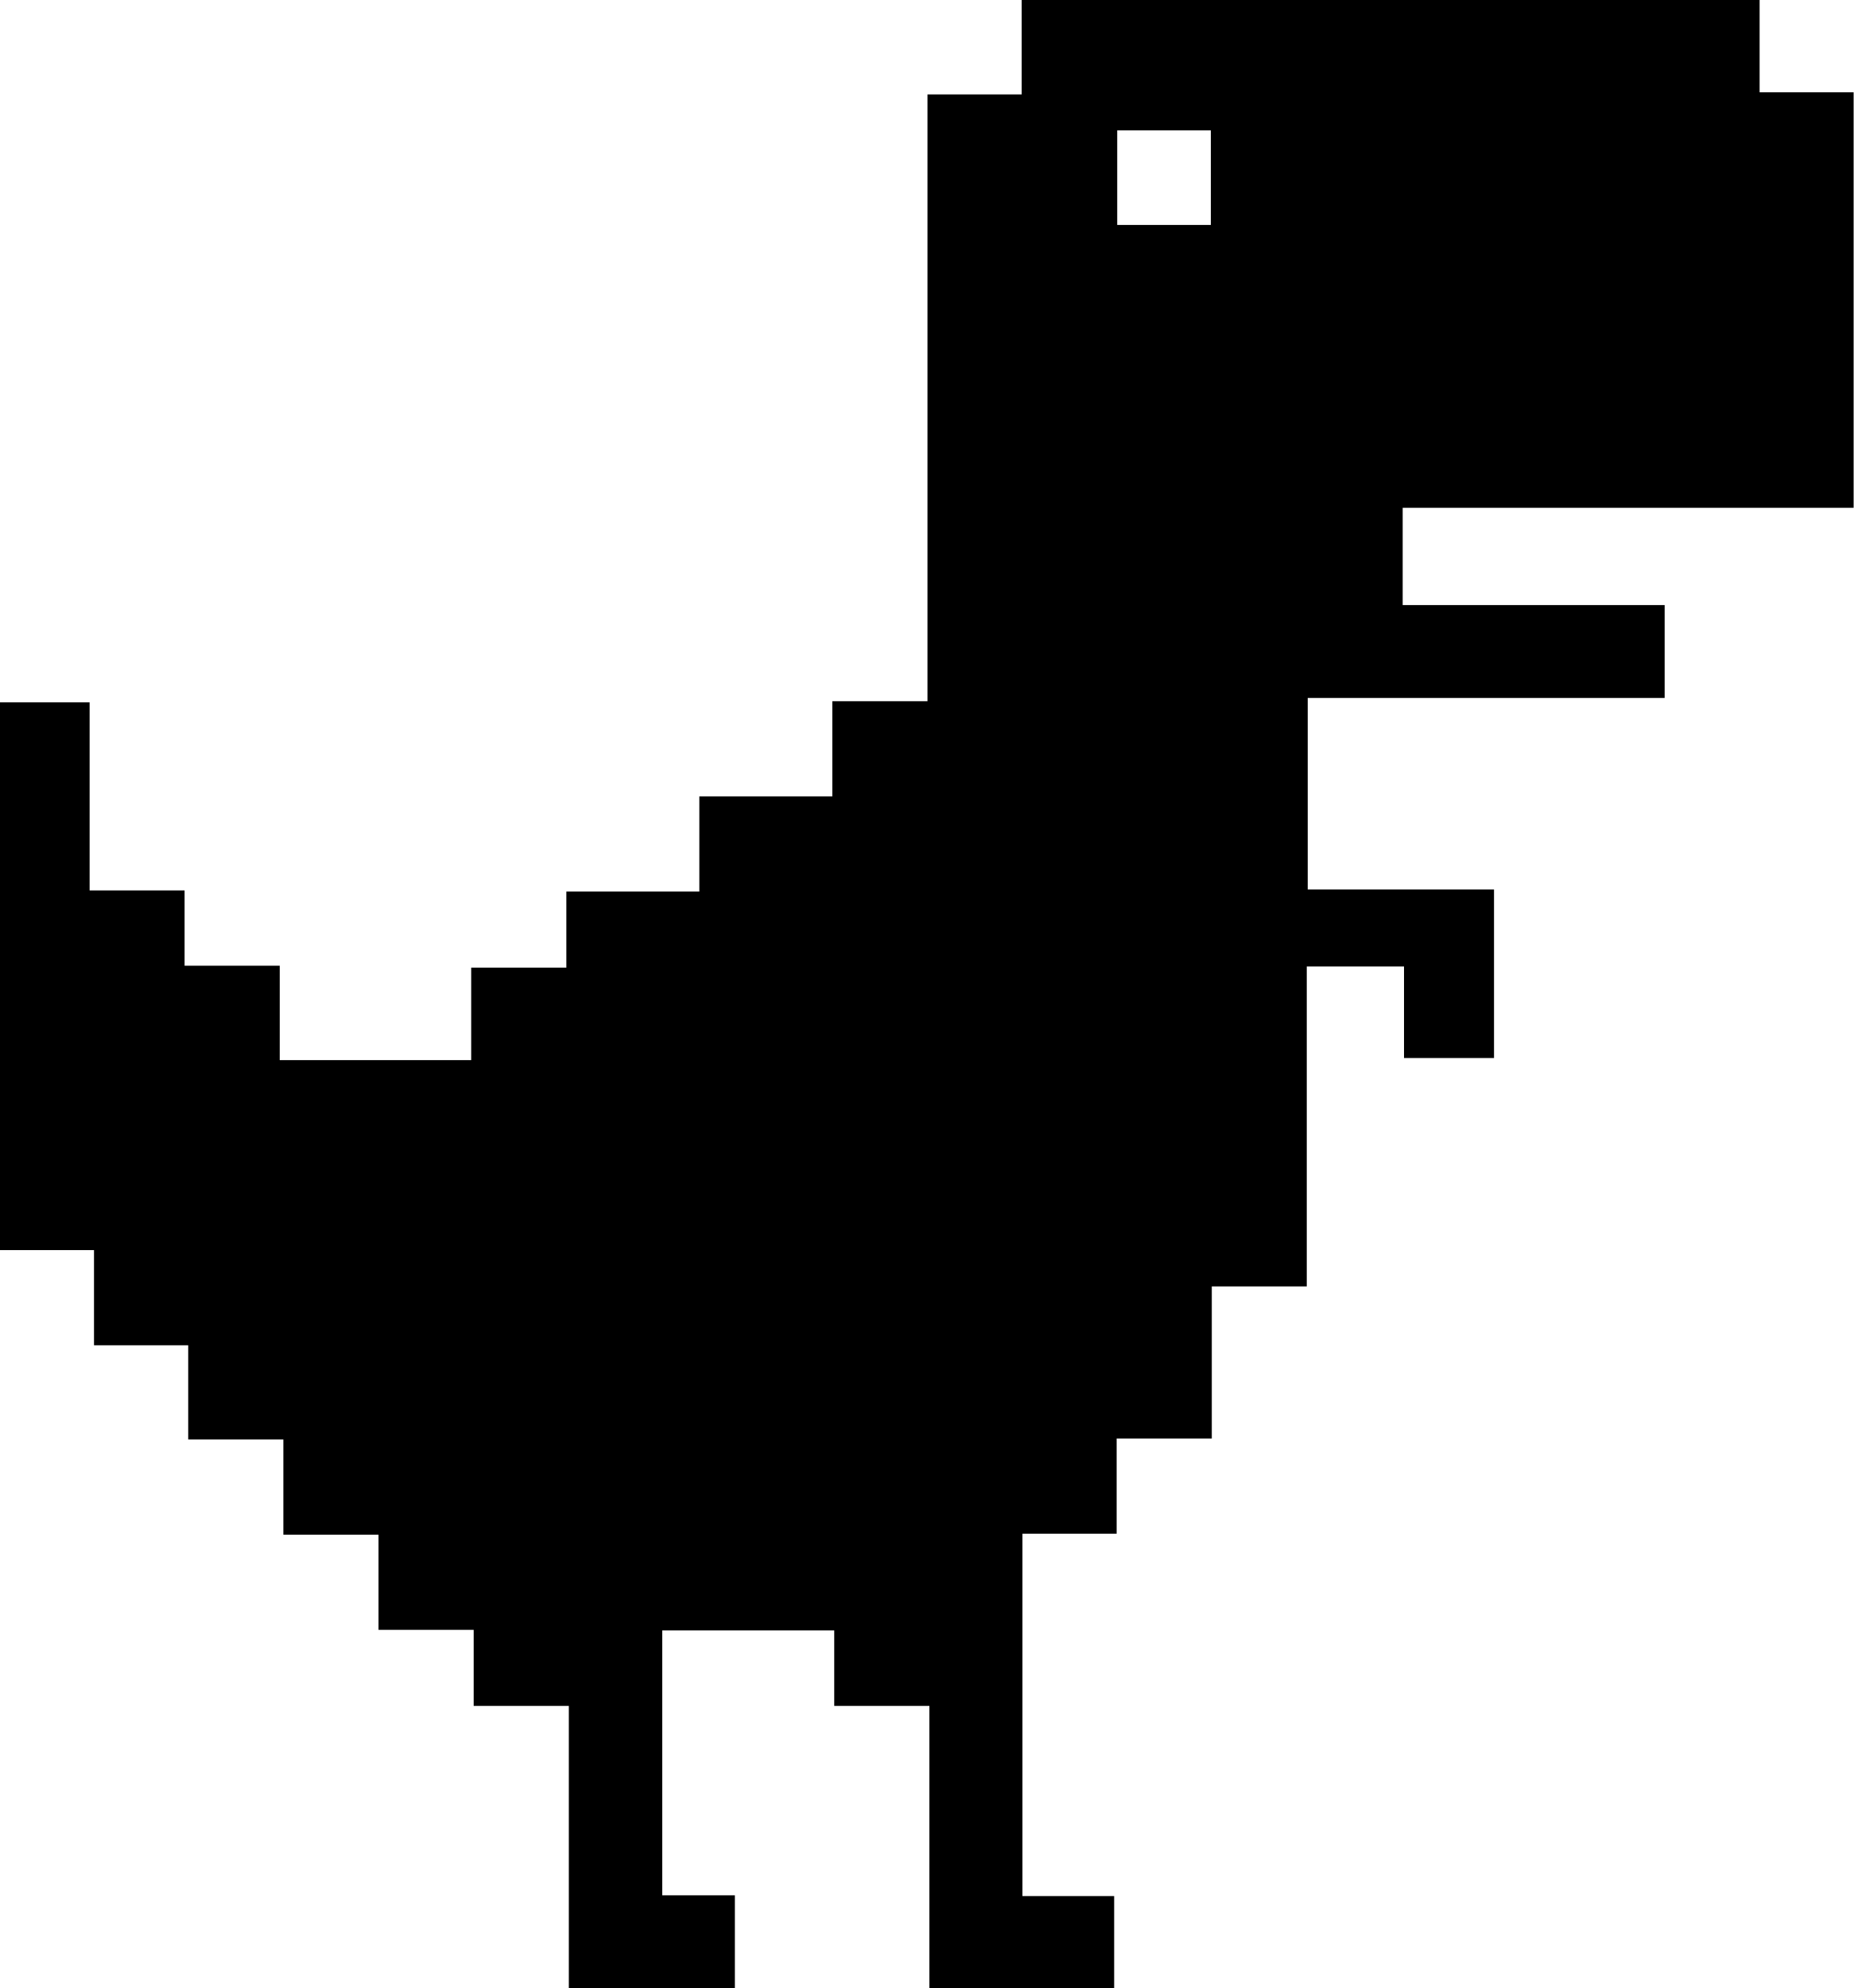
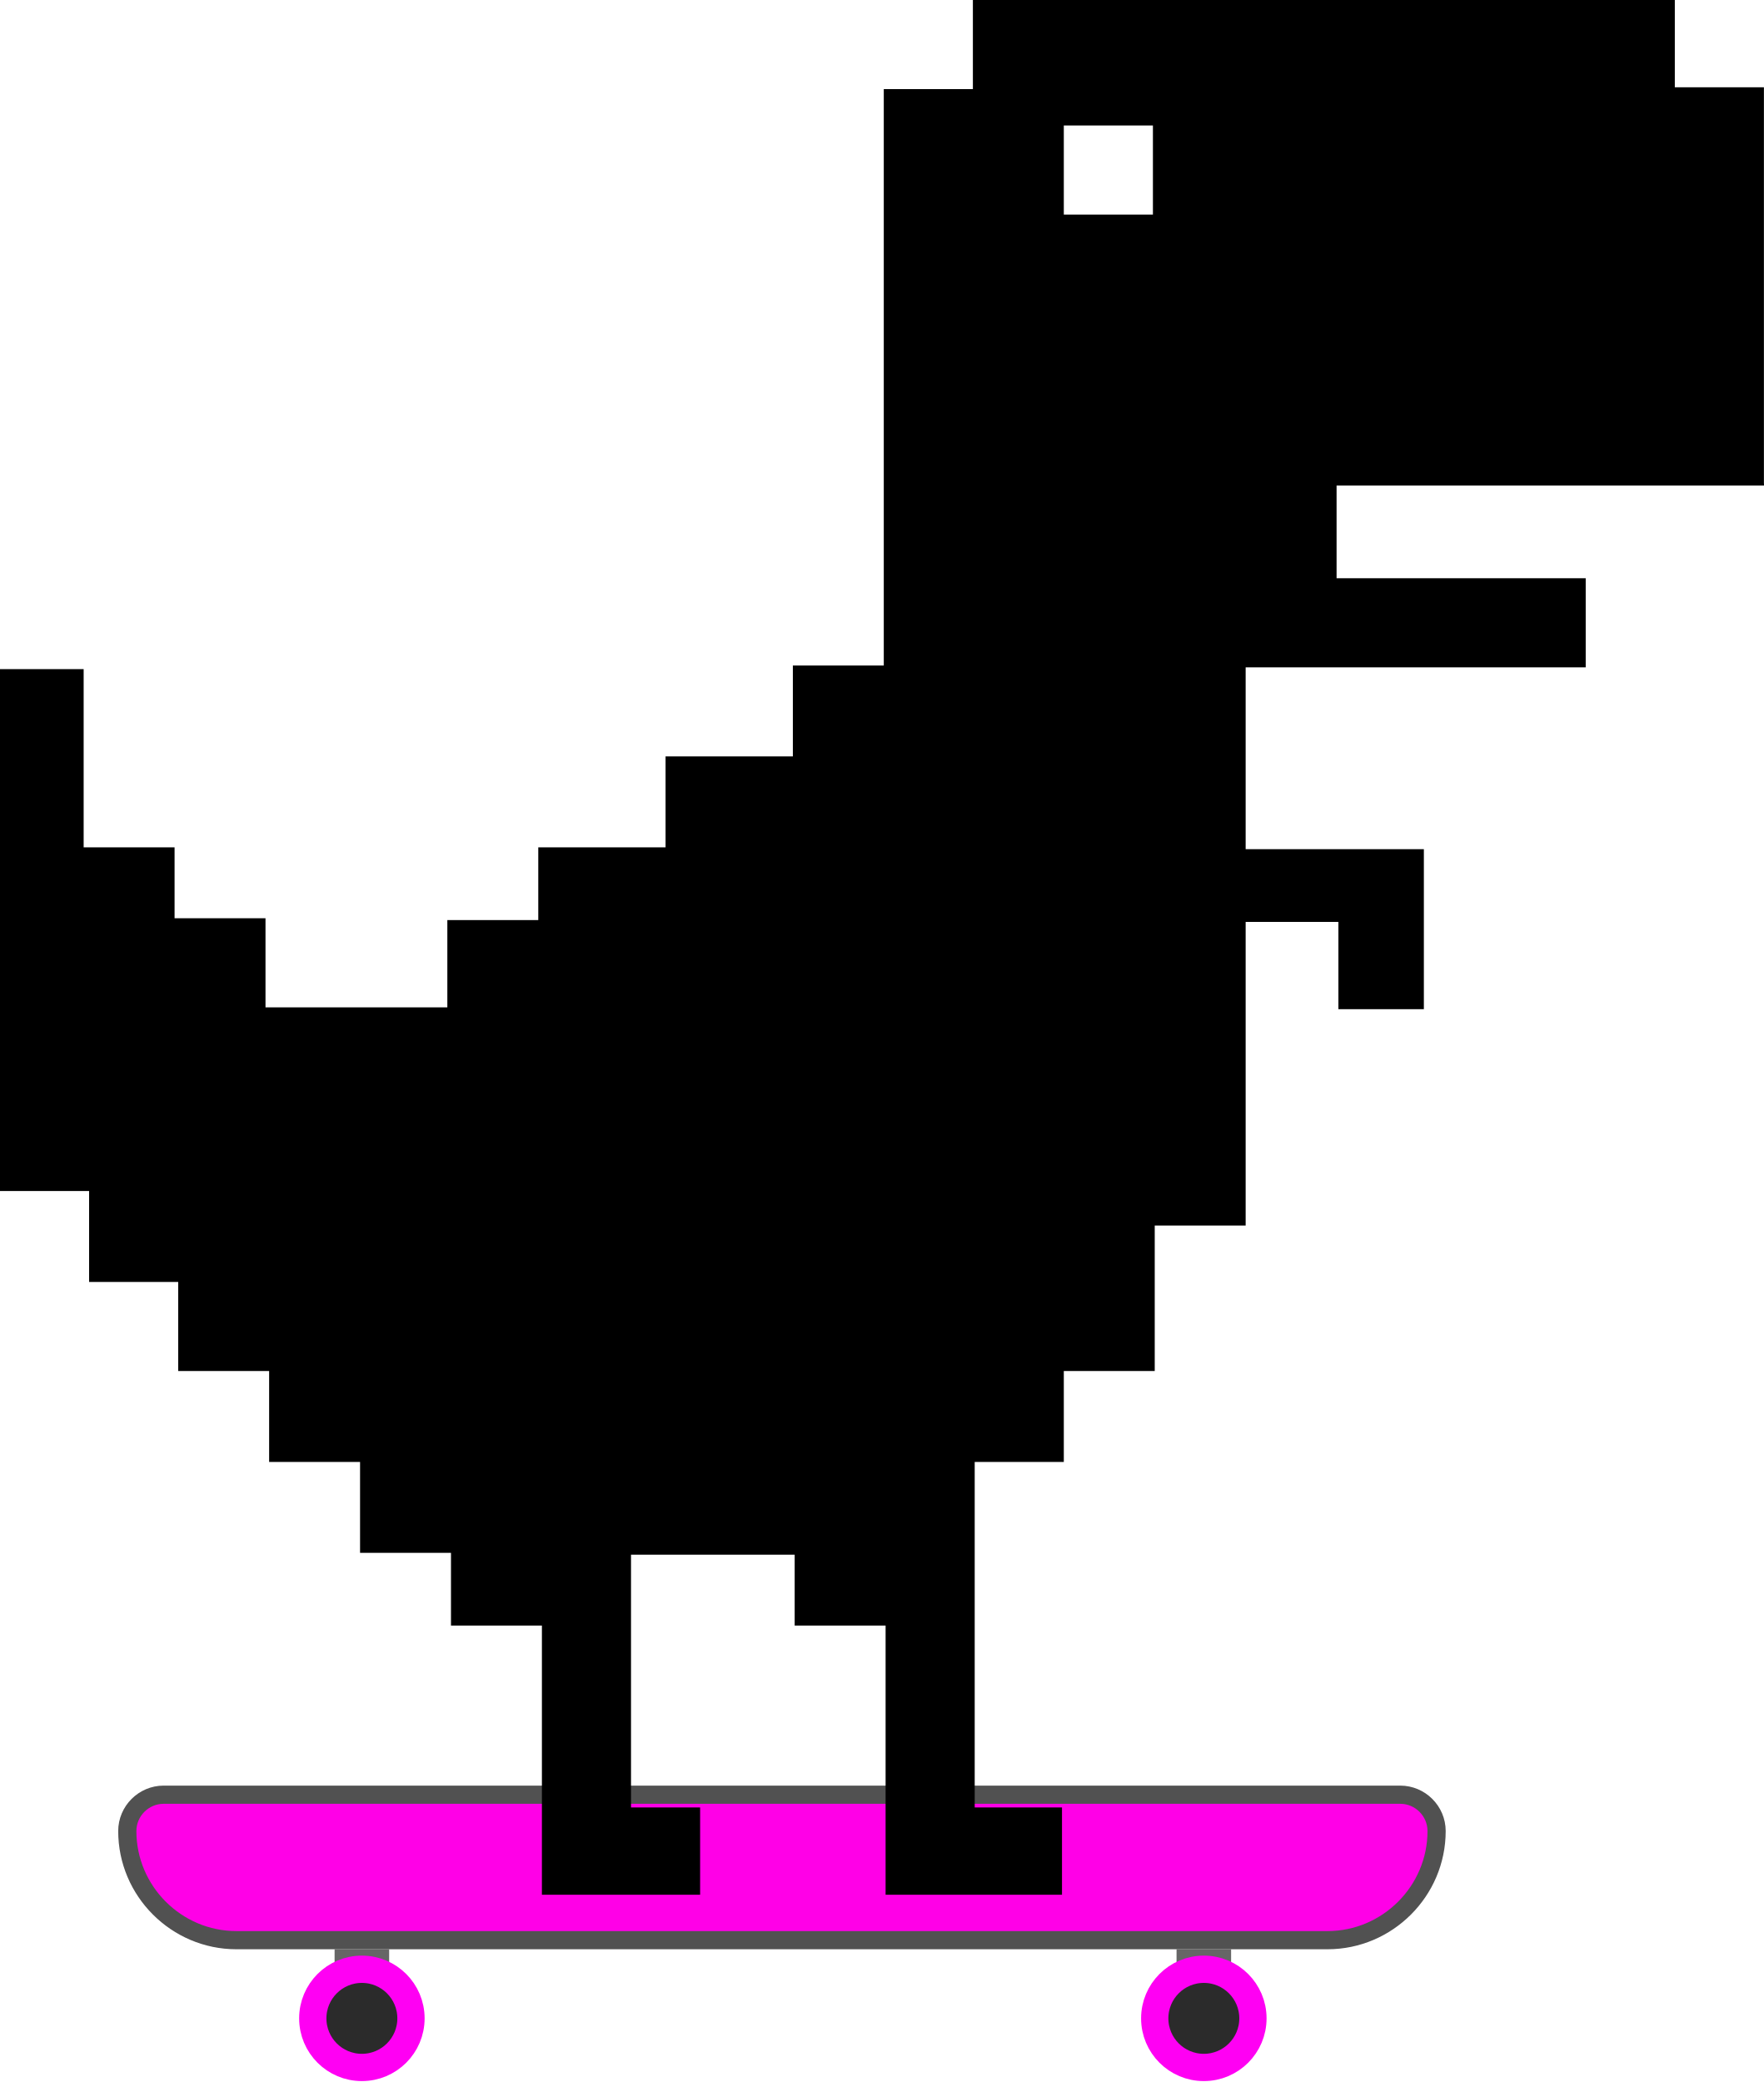
- <svg xmlns="http://www.w3.org/2000/svg" id="Layer_2" data-name="Layer 2" viewBox="0 0 97.01 104.02">
-   <g id="Layer_1-2" data-name="Layer 1">
-     <path d="m97.01,26.57V4.83h-4.92V0h-38.62v4.94h-4.93v31.75h-4.98v4.98h-6.96v4.98h-6.96v3.98h-4.98v4.84h-10.02v-4.94h-4.98v-3.94h-4.97v-9.84H0v28.66h4.92v4.98h4.93v4.93h4.98v4.98h4.98v4.98h4.98v3.98h4.98v14.76h8.69v-4.85h-3.8v-13.86h9v3.95h4.98v14.77h9.67v-4.82h-4.8v-18.96h4.93v-4.98h4.98v-7.96h4.97v-16.74h5.09v4.79h4.71v-8.82h-9.75v-10.02h18.68v-4.86h-13.71v-5.09h23.63Zm-33.64-14.8h-4.9v-4.95h4.9v4.95Z" />
+ <svg xmlns="http://www.w3.org/2000/svg" id="Layer_2" version="1.1" viewBox="0 0 97 114.5">
+   <defs>
+     <style>
+       .st0 {
+         fill: #515151;
+         stroke: #666;
+         stroke-width: 3px;
+       }
+ 
+       .st0, .st1, .st2 {
+         stroke-miterlimit: 10;
+       }
+ 
+       .st1 {
+         fill: #2b2b2b;
+         stroke: #ff00f3;
+         stroke-width: 1.5px;
+       }
+ 
+       .st2 {
+         fill: #ff00e7;
+         stroke: #515151;
+       }
+     </style>
+   </defs>
+   <line class="st0" x1="66.2" y1="107.2" x2="66.2" y2="108.7" />
+   <line class="st0" x1="19.9" y1="107.2" x2="19.9" y2="108.7" />
+   <circle class="st1" cx="19.9" cy="111" r="2.7" />
+   <circle class="st1" cx="66.2" cy="111" r="2.7" />
+   <path class="st2" d="M9,98.7h68c1.1,0,2,.9,2,2h0c0,3.3-2.7,6-6,6H13c-3.3,0-6-2.7-6-6h0c0-1.1.9-2,2-2Z" />
+   <g id="Layer_1-2">
+     <path d="M97,26.6V4.8h-4.9V0h-38.6v4.9h-4.9v31.7h-5v5h-7v5h-7v4h-5v4.8h-10v-4.9h-5v-3.9h-5v-9.8H0v28.7h4.9v5h4.9v4.9h5v5h5v5h5v4h5v14.8h8.7v-4.8h-3.8v-13.9h9v3.9h5v14.8h9.7v-4.8h-4.8v-19h4.9v-5h5v-8h5v-16.7h5.1v4.8h4.7v-8.8h-9.8v-10h18.7v-4.9h-13.7v-5.1h23.6,0ZM63.4,11.8h-4.9v-4.9h4.9v4.9Z" />
  </g>
</svg>
